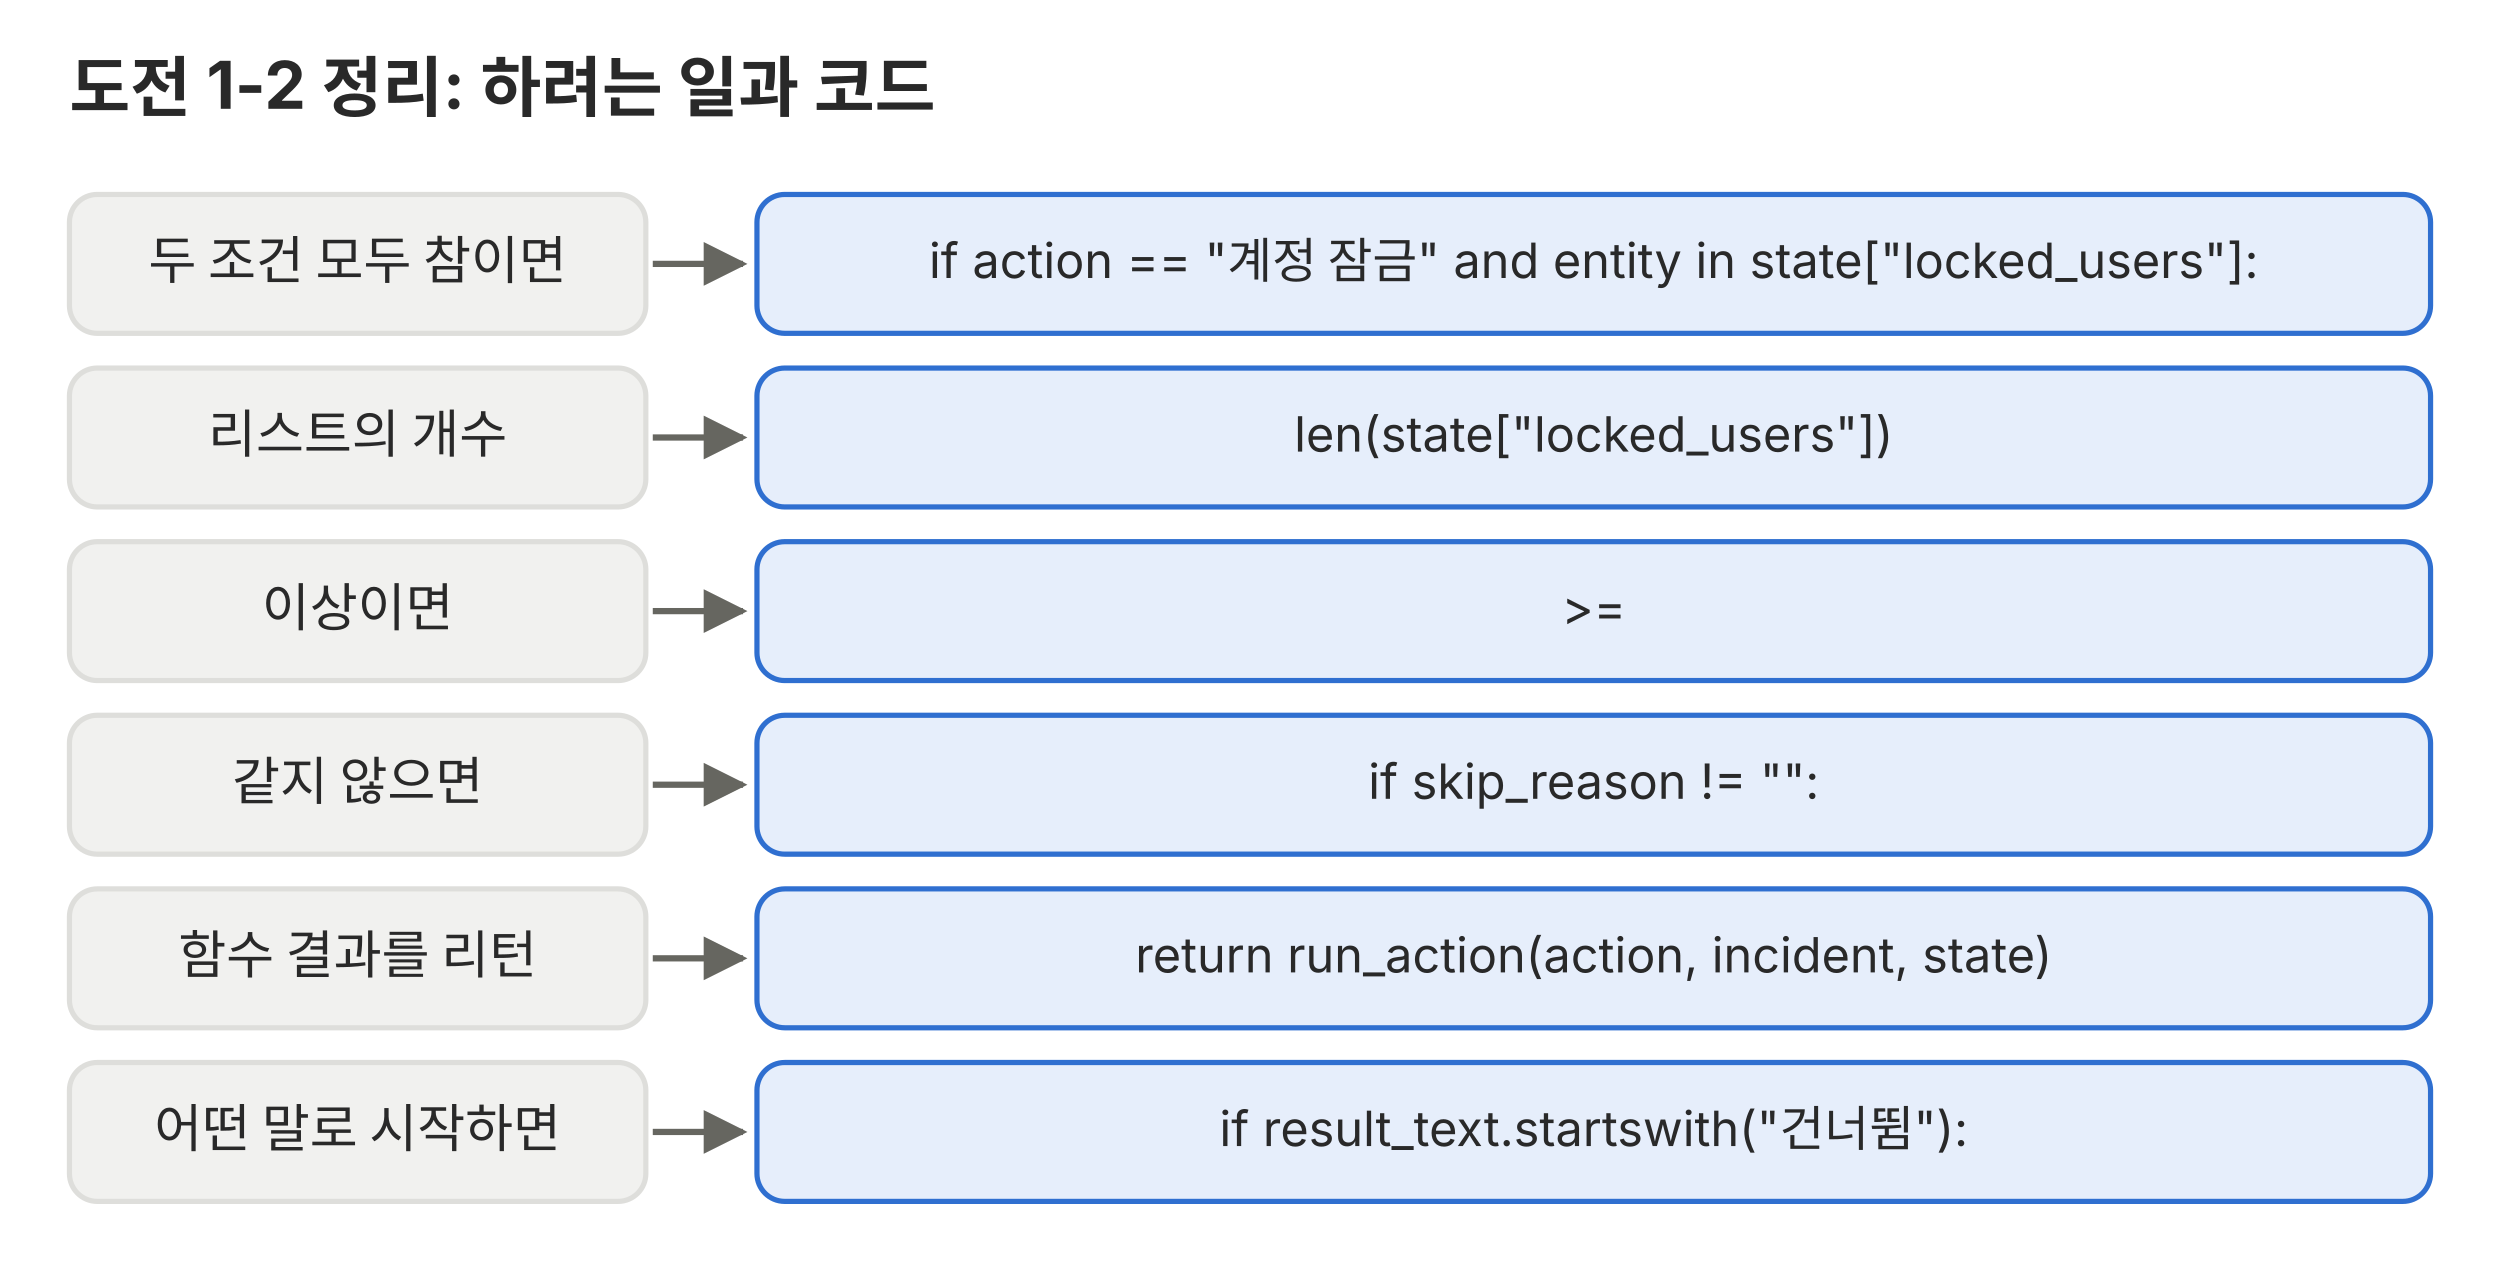
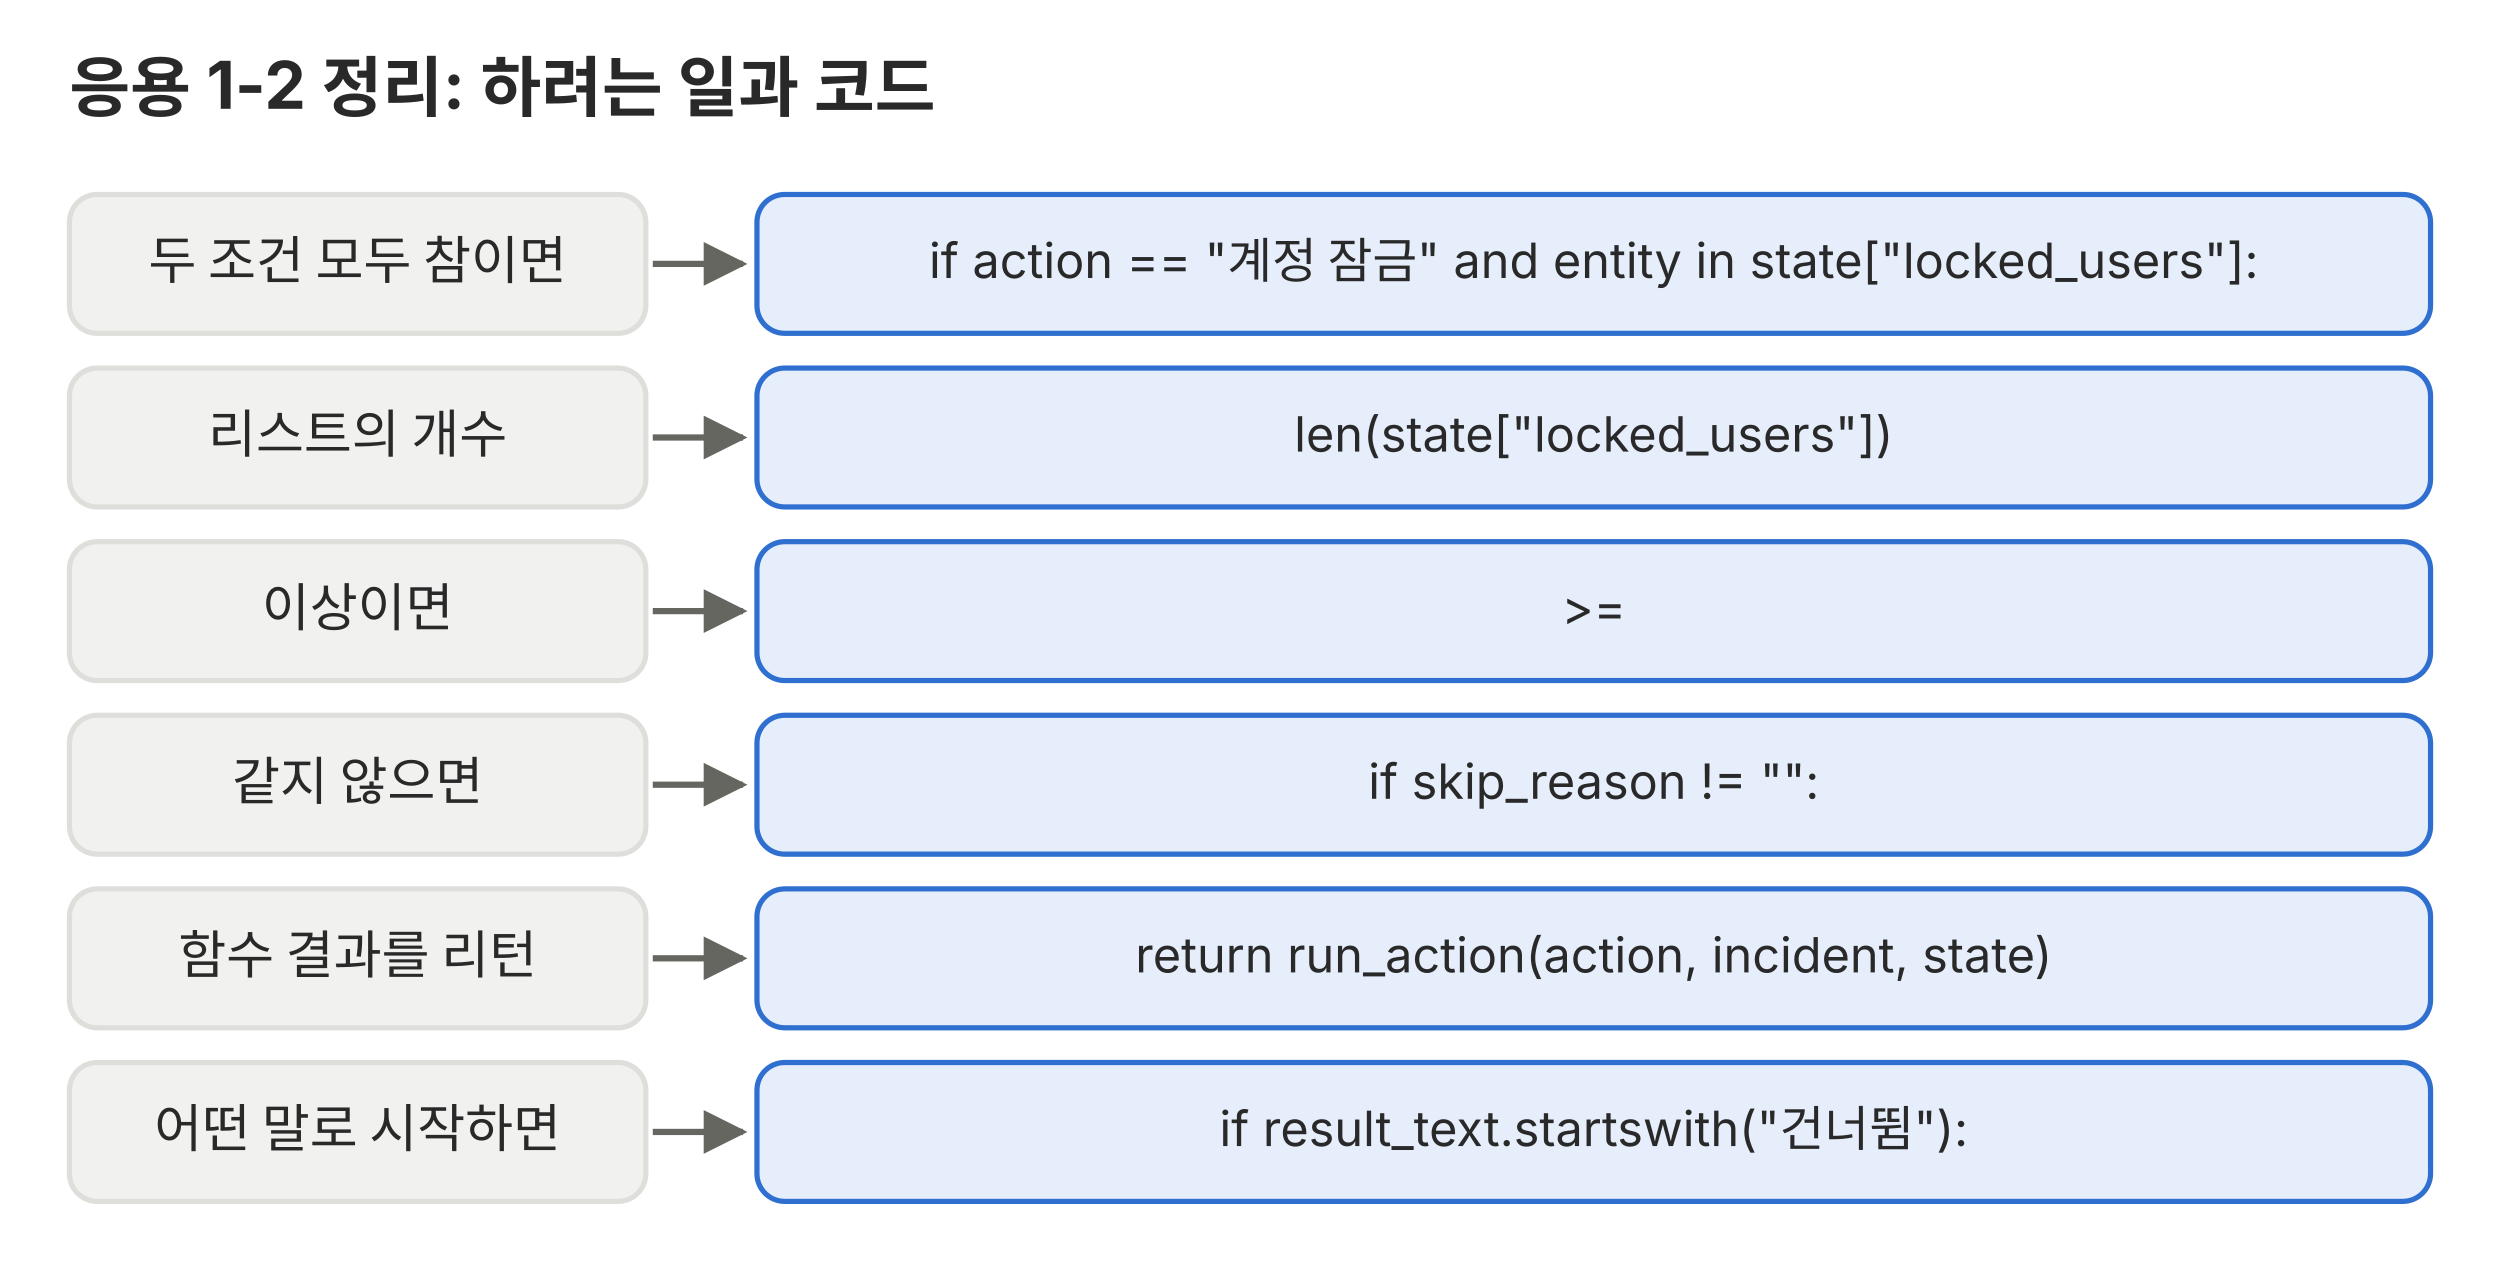
<svg xmlns="http://www.w3.org/2000/svg" viewBox="0 0 720 370" role="img">
  <defs>
    <marker id="a-p04" viewBox="0 0 10 10" refX="9" refY="5" markerWidth="7" markerHeight="7" orient="auto-start-reverse">
      <path d="M0,0 L10,5 L0,10 z" fill="#666660" />
    </marker>
  </defs>
  <g font-family="Pretendard, 'Noto Sans KR', -apple-system, 'Segoe UI', sans-serif">
-     <text x="20" y="32" font-size="19" fill="#292929" font-weight="700">도전 1-2 정리: 하려는 일과 코드</text>
+     <text x="20" y="32" font-size="19" fill="#292929" font-weight="700">응용 1-2 정리: 하려는 일과 코드</text>
    <rect x="20" y="56" width="166" height="40" rx="8" fill="#f1f1ef" stroke="#dededb" stroke-width="1.5" />
    <text x="103" y="80.35" font-size="15" fill="#292929" text-anchor="middle">두 조건 모두 참이면</text>
    <polyline points="188,76 214,76" fill="none" stroke="#666660" stroke-width="1.8" marker-end="url(#a-p04)" />
    <rect x="218" y="56" width="482" height="40" rx="8" fill="#e6eefb" stroke="#2f6fd0" stroke-width="1.5" />
    <text x="459" y="80.06" font-size="14" fill="#292929" text-anchor="middle">if action == "계정 잠금" and entity in state["locked_users"]:</text>
    <rect x="20" y="106" width="166" height="40" rx="8" fill="#f1f1ef" stroke="#dededb" stroke-width="1.5" />
    <text x="103" y="130.35" font-size="15" fill="#292929" text-anchor="middle">리스트의 개수</text>
    <polyline points="188,126 214,126" fill="none" stroke="#666660" stroke-width="1.8" marker-end="url(#a-p04)" />
    <rect x="218" y="106" width="482" height="40" rx="8" fill="#e6eefb" stroke="#2f6fd0" stroke-width="1.5" />
    <text x="459" y="130.06" font-size="14" fill="#292929" text-anchor="middle">len(state["locked_users"])</text>
    <rect x="20" y="156" width="166" height="40" rx="8" fill="#f1f1ef" stroke="#dededb" stroke-width="1.5" />
    <text x="103" y="180.35" font-size="15" fill="#292929" text-anchor="middle">이상이면</text>
    <polyline points="188,176 214,176" fill="none" stroke="#666660" stroke-width="1.8" marker-end="url(#a-p04)" />
    <rect x="218" y="156" width="482" height="40" rx="8" fill="#e6eefb" stroke="#2f6fd0" stroke-width="1.5" />
    <text x="459" y="180.06" font-size="14" fill="#292929" text-anchor="middle">&gt;=</text>
    <rect x="20" y="206" width="166" height="40" rx="8" fill="#f1f1ef" stroke="#dededb" stroke-width="1.5" />
    <text x="103" y="230.35" font-size="15" fill="#292929" text-anchor="middle">같지 않으면</text>
    <polyline points="188,226 214,226" fill="none" stroke="#666660" stroke-width="1.8" marker-end="url(#a-p04)" />
    <rect x="218" y="206" width="482" height="40" rx="8" fill="#e6eefb" stroke="#2f6fd0" stroke-width="1.5" />
    <text x="459" y="230.06" font-size="14" fill="#292929" text-anchor="middle">if skip_reason != "":</text>
    <rect x="20" y="256" width="166" height="40" rx="8" fill="#f1f1ef" stroke="#dededb" stroke-width="1.5" />
    <text x="103" y="280.35" font-size="15" fill="#292929" text-anchor="middle">함수 결과를 리턴</text>
    <polyline points="188,276 214,276" fill="none" stroke="#666660" stroke-width="1.8" marker-end="url(#a-p04)" />
    <rect x="218" y="256" width="482" height="40" rx="8" fill="#e6eefb" stroke="#2f6fd0" stroke-width="1.5" />
    <text x="459" y="280.06" font-size="14" fill="#292929" text-anchor="middle">return run_action(action, incident, state)</text>
    <rect x="20" y="306" width="166" height="40" rx="8" fill="#f1f1ef" stroke="#dededb" stroke-width="1.5" />
    <text x="103" y="330.35" font-size="15" fill="#292929" text-anchor="middle">어떤 말로 시작하면</text>
    <polyline points="188,326 214,326" fill="none" stroke="#666660" stroke-width="1.8" marker-end="url(#a-p04)" />
    <rect x="218" y="306" width="482" height="40" rx="8" fill="#e6eefb" stroke="#2f6fd0" stroke-width="1.5" />
    <text x="459" y="330.06" font-size="14" fill="#292929" text-anchor="middle">if result_text.startswith("건너뜀"):</text>
  </g>
</svg>
